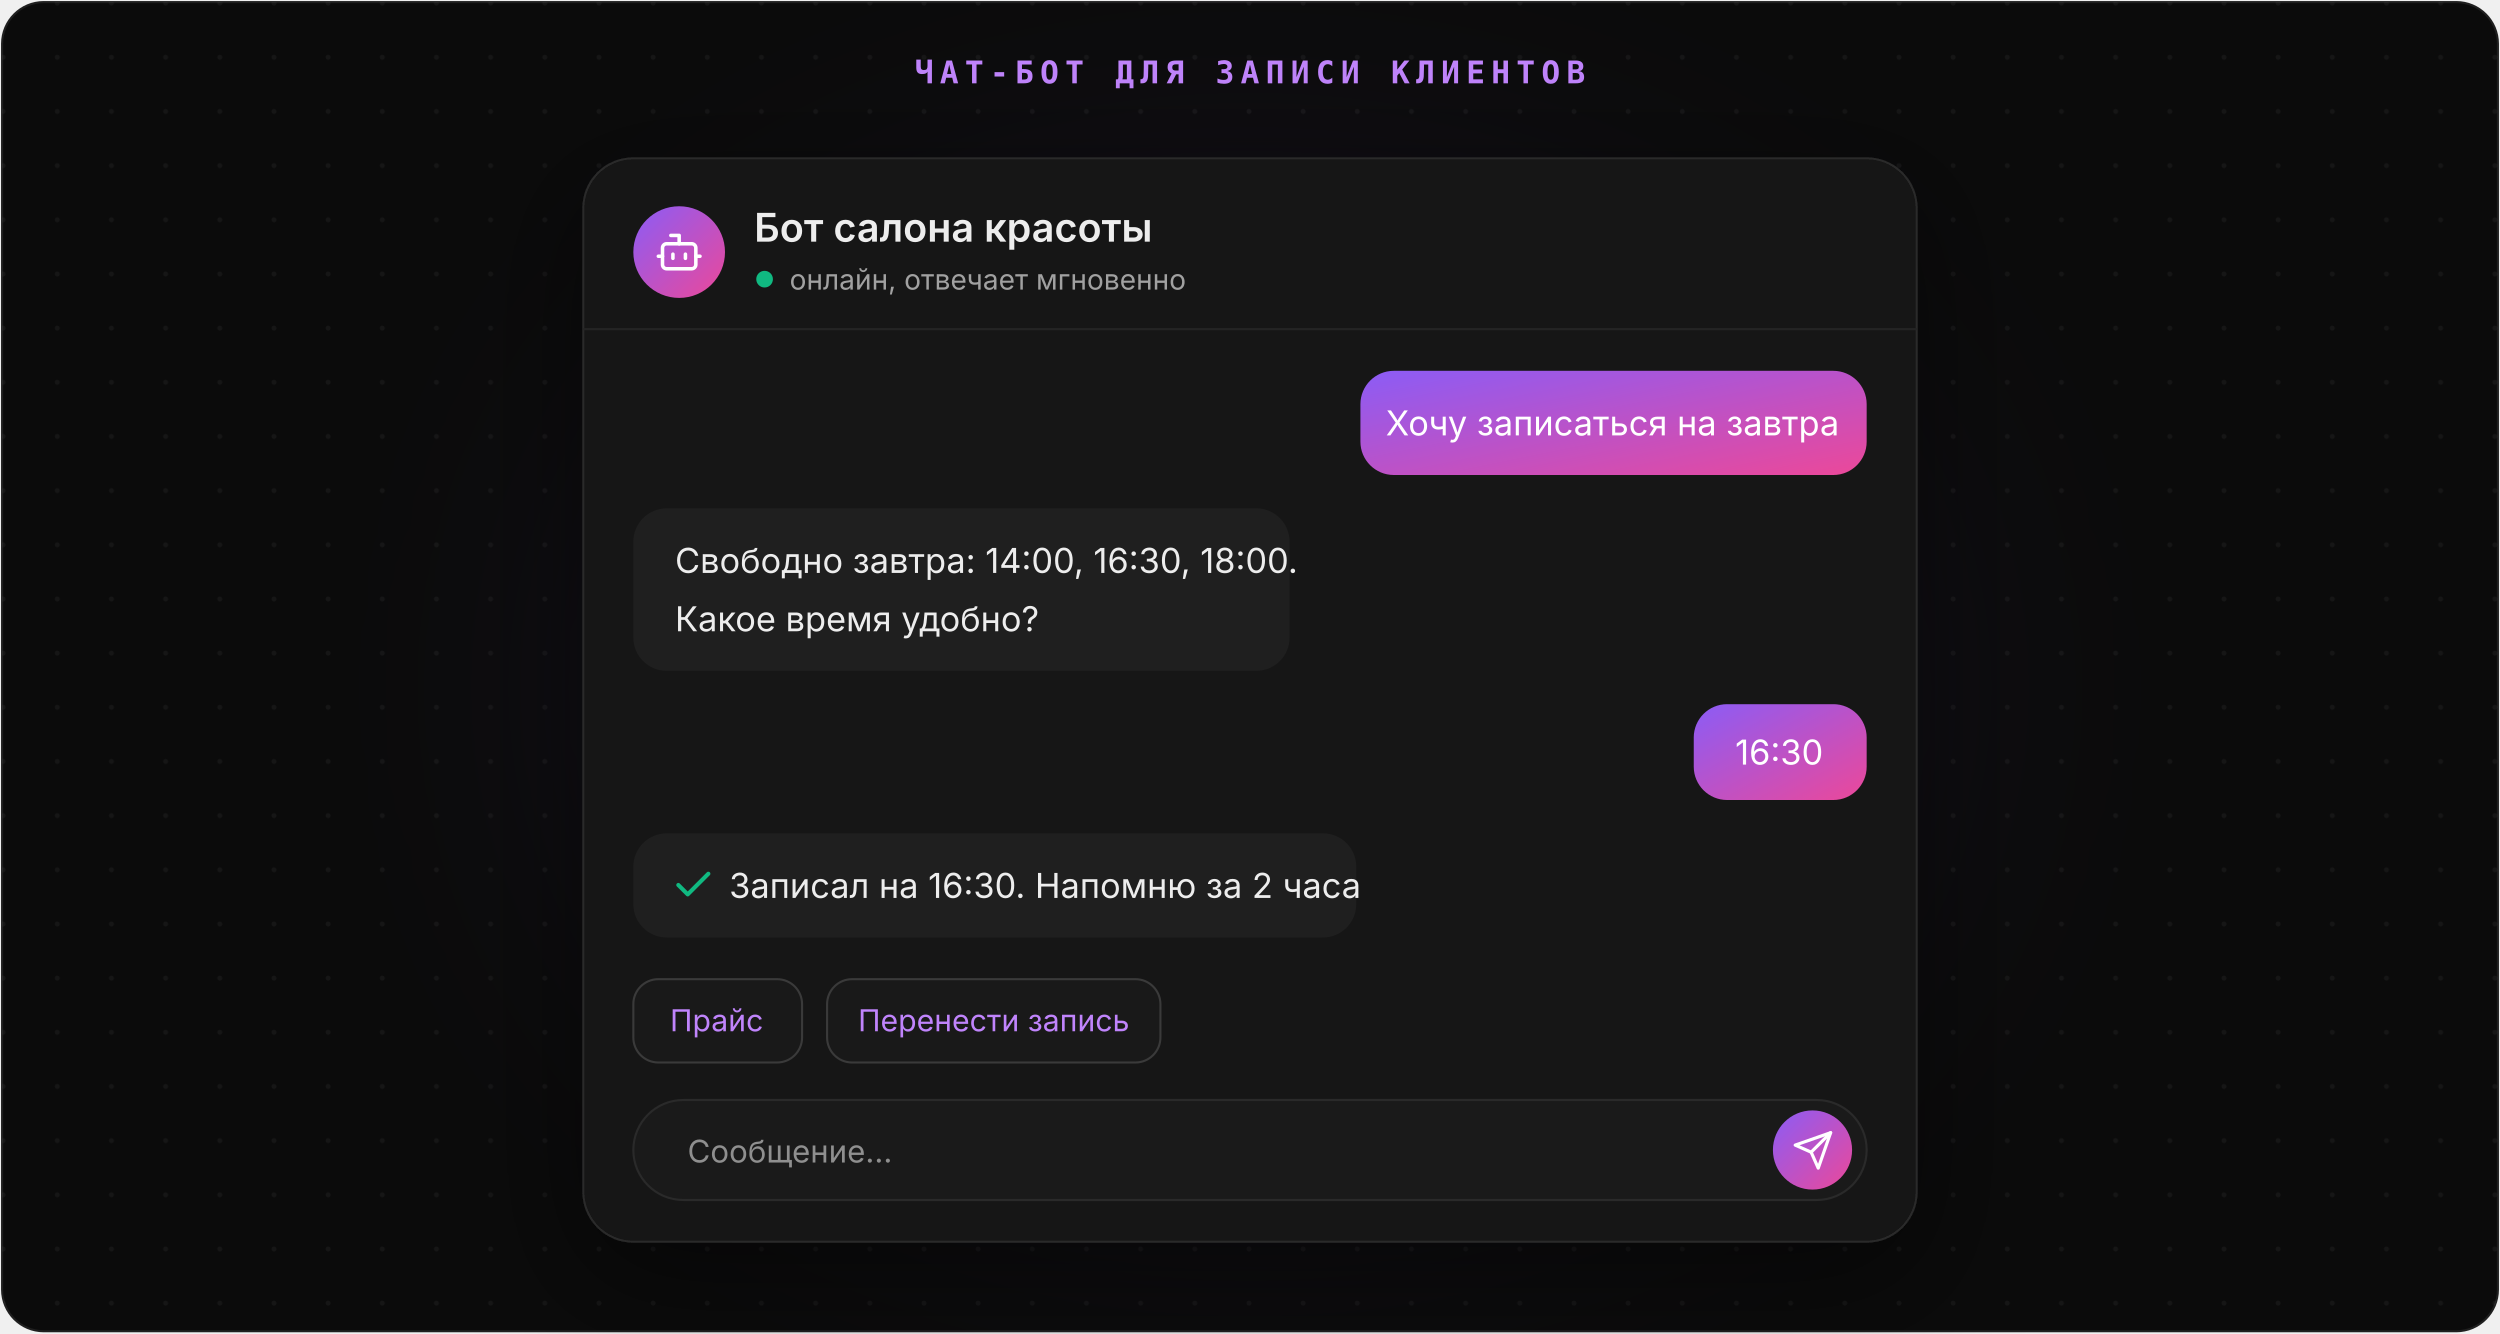
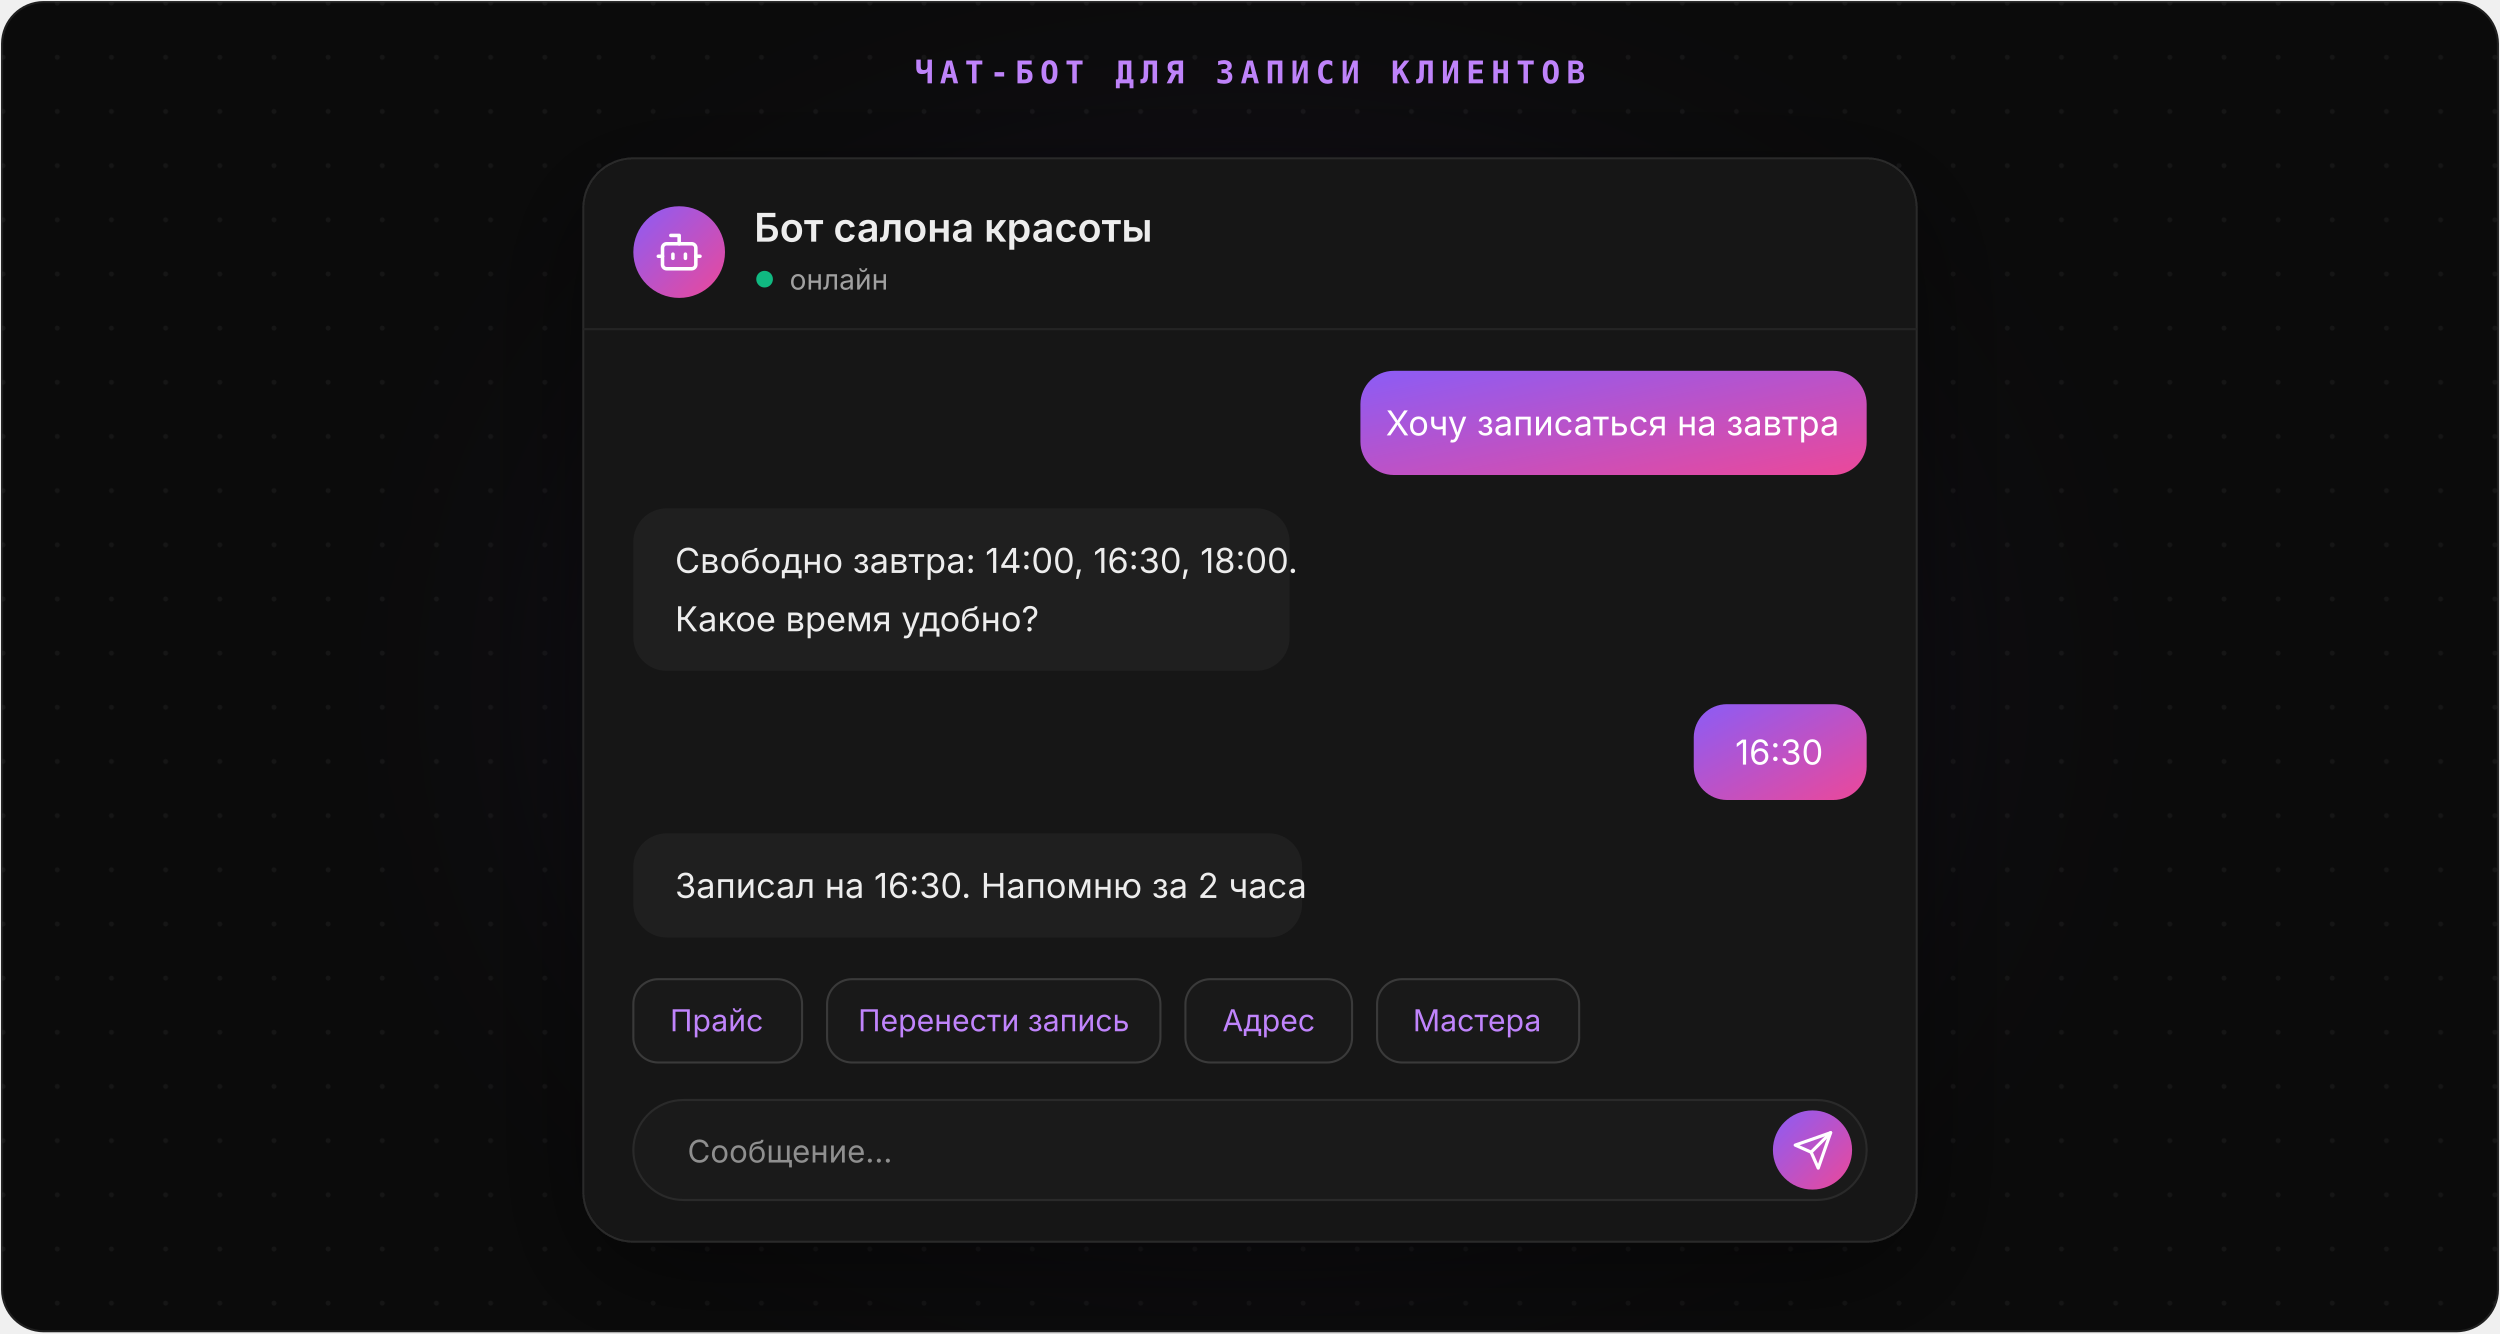
<svg xmlns="http://www.w3.org/2000/svg" viewBox="0 0 1200 640" width="1200" height="640" font-family="Inter, ui-sans-serif, system-ui, -apple-system, Segoe UI, sans-serif">
  <defs>
    <linearGradient id="grad" x1="0" y1="0" x2="1" y2="1">
      <stop offset="0" stop-color="#8b5cf6" />
      <stop offset="1" stop-color="#ec4899" />
    </linearGradient>
    <pattern id="dots" width="26" height="26" patternUnits="userSpaceOnUse">
      <circle cx="1.5" cy="1.5" r="1.2" fill="#ffffff" fill-opacity="0.045" />
    </pattern>
    <filter id="glow" x="-60%" y="-60%" width="220%" height="220%">
      <feGaussianBlur stdDeviation="80" />
    </filter>
    <filter id="drop" x="-30%" y="-30%" width="160%" height="160%">
      <feDropShadow dx="0" dy="16" stdDeviation="28" flood-color="#000000" flood-opacity="0.5" />
    </filter>
    <filter id="dropSm" x="-40%" y="-40%" width="180%" height="180%">
      <feDropShadow dx="0" dy="8" stdDeviation="14" flood-color="#000000" flood-opacity="0.45" />
    </filter>
  </defs>
  <rect x="1" y="1" width="1198" height="638" rx="20" fill="#0b0b0b" stroke="#1f1f1f" />
  <rect x="1" y="1" width="1198" height="638" rx="20" fill="url(#dots)" />
  <ellipse cx="600" cy="330" rx="280" ry="200" fill="#8b5cf6" opacity="0.14" filter="url(#glow)" />
  <text x="600" y="40" text-anchor="middle" font-family="ui-monospace, SFMono-Regular, Menlo, monospace" font-size="15" letter-spacing="3" fill="#c084fc" font-weight="600">ЧАТ-БОТ ДЛЯ ЗАПИСИ КЛИЕНТОВ</text>
  <g filter="url(#drop)">
    <rect x="280" y="76" width="640" height="520" rx="24" fill="#141414" stroke="#2a2a2a" />
  </g>
  <circle cx="326" cy="121" r="22" fill="url(#grad)" />
  <g transform="translate(314,109)" fill="none" stroke="#ffffff" stroke-width="1.7" stroke-linecap="round" stroke-linejoin="round">
    <path d="M12 8V4H8" />
    <rect x="4" y="8" width="16" height="12" rx="2" />
    <path d="M2 14h2" />
    <path d="M20 14h2" />
    <path d="M15 13v2" />
    <path d="M9 13v2" />
  </g>
  <text x="362" y="116" fill="#ededed" font-size="19" font-weight="600">Бот салона красоты</text>
  <circle cx="367" cy="134" r="4" fill="#10b981" />
-   <text x="379" y="139" fill="#a1a1a1" font-size="13.5">онлайн, отвечает мгновенно</text>
+   <text x="379" y="139" fill="#a1a1a1" font-size="13.5">онлайн</text>
  <line x1="280" y1="158" x2="920" y2="158" stroke="#242424" />
  <rect x="653" y="178" width="243" height="50" rx="16" fill="url(#grad)" />
  <text x="774" y="209" text-anchor="middle" fill="#ffffff" font-size="16.5">Хочу записаться на завтра</text>
  <rect x="304" y="244" width="315" height="78" rx="16" fill="#1f1f1f" />
  <text x="324" y="275" fill="#ededed" font-size="16.5">Свободно завтра: 14:00, 16:30, 18:00.</text>
  <text x="324" y="303" fill="#ededed" font-size="16.5">Какое время удобно?</text>
  <rect x="813" y="338" width="83" height="46" rx="16" fill="url(#grad)" />
  <text x="854" y="367" text-anchor="middle" fill="#ffffff" font-size="16.5">16:30</text>
-   <rect x="304" y="400" width="347" height="50" rx="16" fill="#1f1f1f" />
-   <g transform="translate(322,414)" fill="none" stroke="#10b981" stroke-width="2.2" stroke-linecap="round" stroke-linejoin="round">
-     <path d="M20 6 9 17l-5-5" transform="scale(0.9)" />
-   </g>
-   <text x="350" y="431" fill="#ededed" font-size="16.5">Записал на 16:30. Напомню за 2 часа</text>
+   <rect x="304" y="400" width="321" height="50" rx="16" fill="#1f1f1f" />
+   <text x="324" y="431" fill="#ededed" font-size="16.5">Записал на 16:30. Напомню за 2 часа</text>
  <rect x="304" y="470" width="81" height="40" rx="12" fill="#191919" stroke="#3a3a3a" />
  <text x="344" y="495" text-anchor="middle" fill="#c084fc" font-size="14.5">Прайс</text>
  <rect x="397" y="470" width="160" height="40" rx="12" fill="#191919" stroke="#3a3a3a" />
  <text x="477" y="495" text-anchor="middle" fill="#c084fc" font-size="14.5">Перенести запись</text>
+   <rect x="569" y="470" width="80" height="40" rx="12" fill="#191919" stroke="#3a3a3a" />
+   <text x="609" y="495" text-anchor="middle" fill="#c084fc" font-size="14.5">Адрес</text>
+   <rect x="661" y="470" width="97" height="40" rx="12" fill="#191919" stroke="#3a3a3a" />
+   <text x="709" y="495" text-anchor="middle" fill="#c084fc" font-size="14.5">Мастера</text>
  <rect x="304" y="528" width="592" height="48" rx="24" fill="#1a1a1a" stroke="#2a2a2a" />
  <text x="330" y="558" fill="#8f8f8f" font-size="15">Сообщение…</text>
  <circle cx="870" cy="552" r="19" fill="url(#grad)" />
  <g transform="translate(860,542)" fill="none" stroke="#ffffff" stroke-width="1.8" stroke-linecap="round" stroke-linejoin="round">
    <path d="M22 2 11 13" transform="scale(0.85)" />
    <path d="M22 2 15 22 11 13 2 9 22 2z" transform="scale(0.85)" />
  </g>
</svg>
